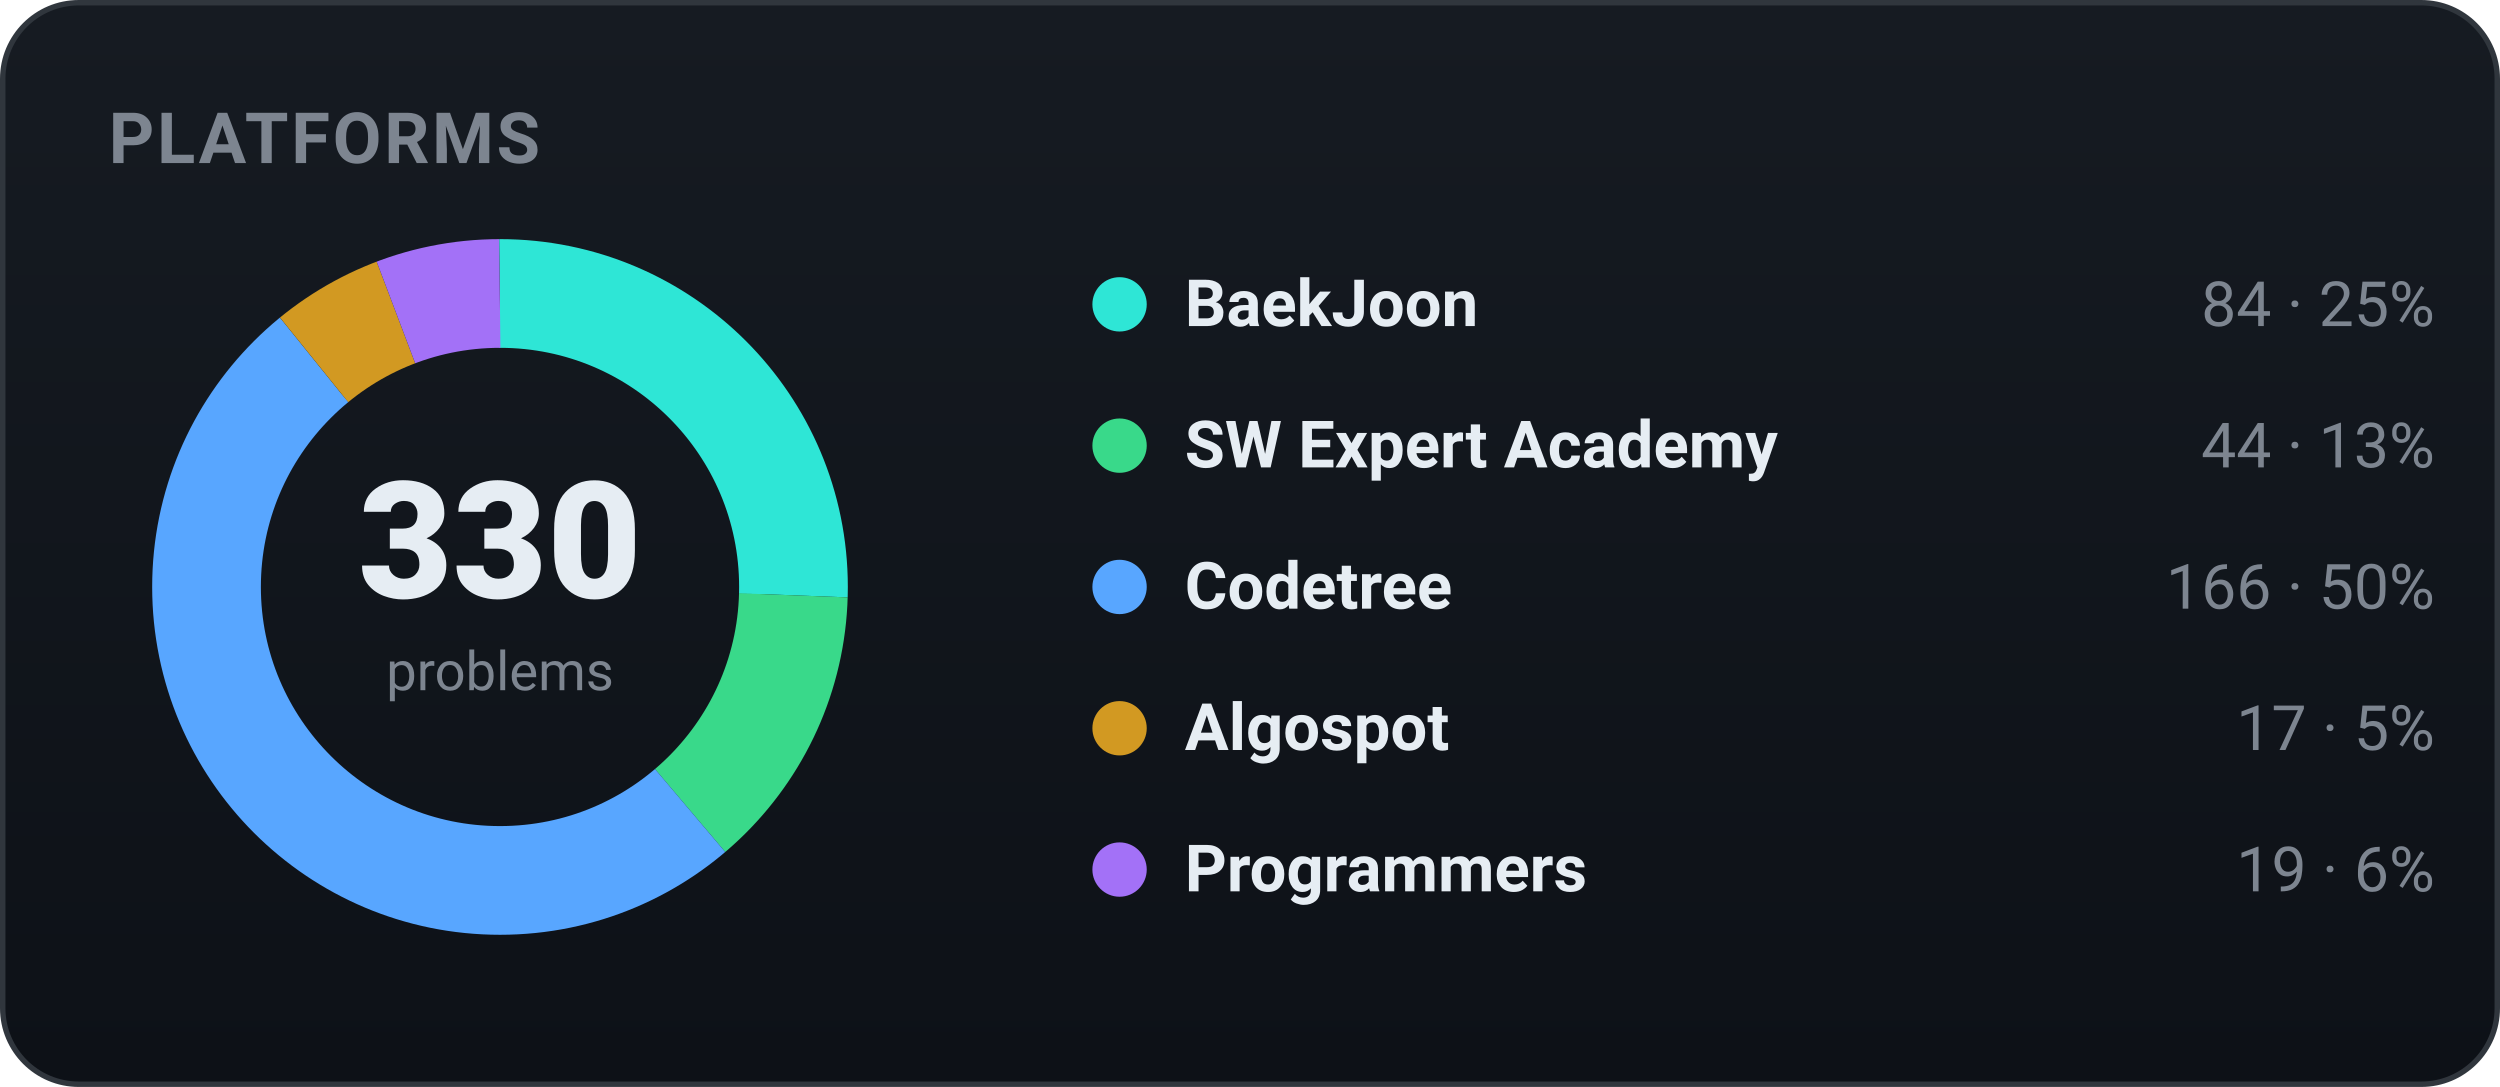
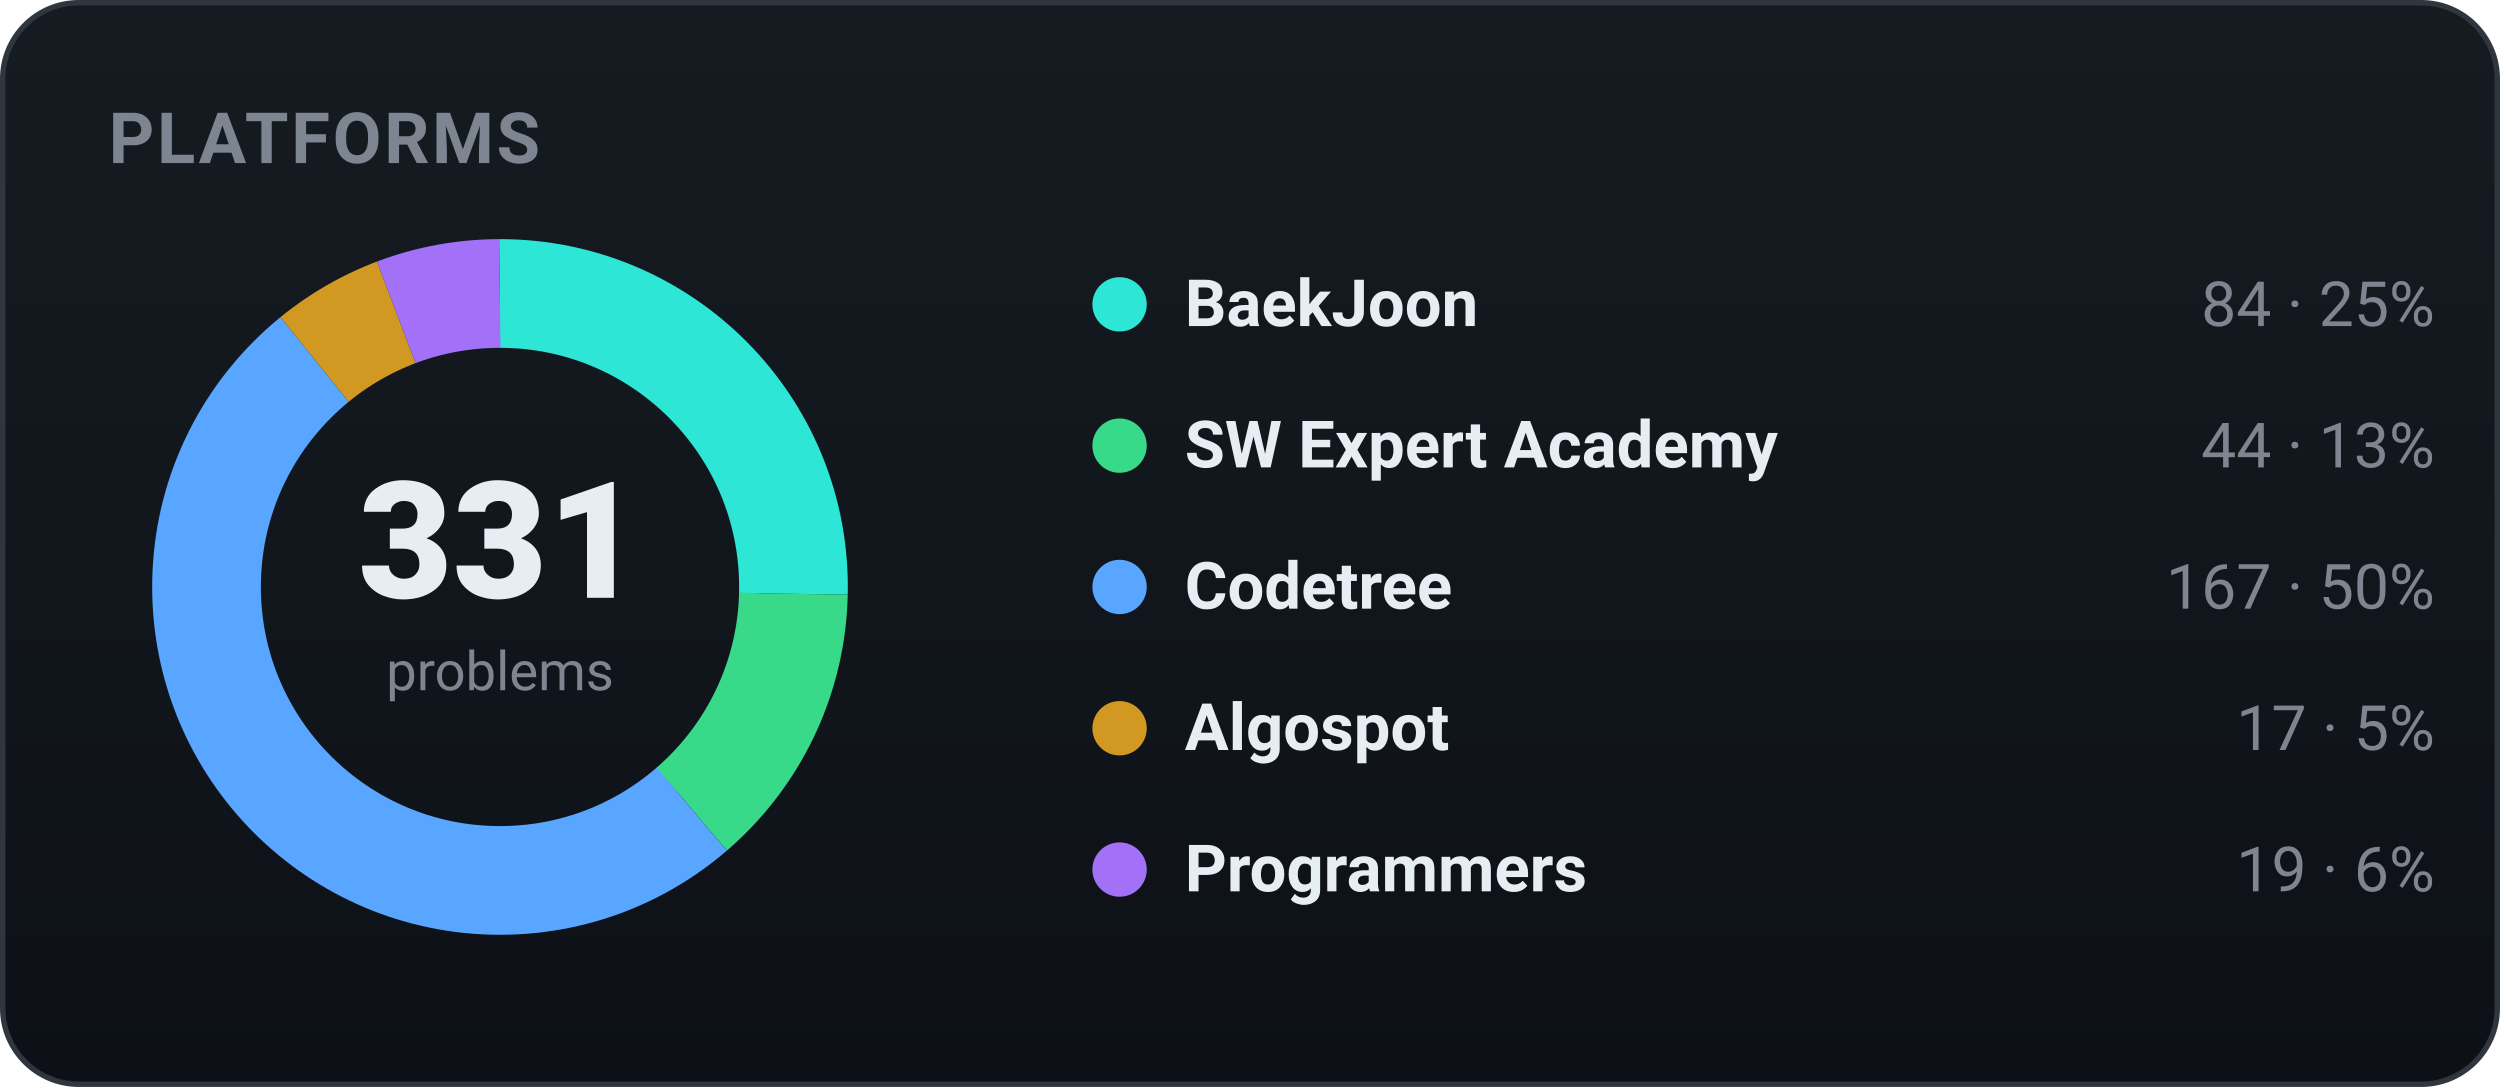
<svg xmlns="http://www.w3.org/2000/svg" width="460" height="200" viewBox="0 0 460 200" role="img" font-family="-apple-system,BlinkMacSystemFont,'Segoe UI',Roboto,'Apple SD Gothic Neo','Malgun Gothic',sans-serif">
  <defs>
    <linearGradient id="bgg" x1="0" y1="0" x2="0" y2="1">
      <stop offset="0" stop-color="#161b22" />
      <stop offset="1" stop-color="#0d1117" />
    </linearGradient>
  </defs>
  <rect x="0.5" y="0.5" width="459" height="199" rx="14" fill="url(#bgg)" stroke="#30363d" />
  <text x="20" y="30" font-family="-apple-system,BlinkMacSystemFont,'Segoe UI',Roboto,'Apple SD Gothic Neo','Malgun Gothic',sans-serif" font-size="13" font-weight="700" fill="#7d8590" letter-spacing="0.5">PLATFORMS</text>
-   <circle cx="92" cy="108" r="54" fill="none" stroke="#2ee6d6" stroke-width="20" stroke-dasharray="86.37 252.93" stroke-dashoffset="-0.00" transform="rotate(-90 92 108)" />
-   <circle cx="92" cy="108" r="54" fill="none" stroke="#39d98a" stroke-width="20" stroke-dasharray="45.24 294.05" stroke-dashoffset="-86.37" transform="rotate(-90 92 108)" />
-   <circle cx="92" cy="108" r="54" fill="none" stroke="#58a6ff" stroke-width="20" stroke-dasharray="170.67 168.62" stroke-dashoffset="-131.60" transform="rotate(-90 92 108)" />
-   <circle cx="92" cy="108" r="54" fill="none" stroke="#d29922" stroke-width="20" stroke-dasharray="17.48 321.81" stroke-dashoffset="-302.28" transform="rotate(-90 92 108)" />
-   <circle cx="92" cy="108" r="54" fill="none" stroke="#a371f7" stroke-width="20" stroke-dasharray="19.53 319.76" stroke-dashoffset="-319.76" transform="rotate(-90 92 108)" />
-   <text x="92" y="110" text-anchor="middle" font-size="30" font-weight="800" fill="#e6edf3">330</text>
+   <circle cx="92" cy="108" r="54" fill="none" stroke="#2ee6d6" stroke-width="20" stroke-dasharray="86.10 253.19" stroke-dashoffset="-0.00" transform="rotate(-90 92 108)" />
+   <circle cx="92" cy="108" r="54" fill="none" stroke="#39d98a" stroke-width="20" stroke-dasharray="45.10 294.19" stroke-dashoffset="-86.10" transform="rotate(-90 92 108)" />
+   <circle cx="92" cy="108" r="54" fill="none" stroke="#58a6ff" stroke-width="20" stroke-dasharray="171.18 168.11" stroke-dashoffset="-131.21" transform="rotate(-90 92 108)" />
+   <circle cx="92" cy="108" r="54" fill="none" stroke="#d29922" stroke-width="20" stroke-dasharray="17.43 321.87" stroke-dashoffset="-302.39" transform="rotate(-90 92 108)" />
+   <circle cx="92" cy="108" r="54" fill="none" stroke="#a371f7" stroke-width="20" stroke-dasharray="19.48 319.82" stroke-dashoffset="-319.82" transform="rotate(-90 92 108)" />
+   <text x="92" y="110" text-anchor="middle" font-size="30" font-weight="800" fill="#e6edf3">331</text>
  <text x="92" y="127" text-anchor="middle" font-size="10" fill="#7d8590">problems</text>
  <circle cx="206" cy="56" r="5" fill="#2ee6d6" />
  <text x="218" y="60" font-size="12" font-weight="600" fill="#e6edf3">BaekJoon</text>
  <text x="448" y="60" text-anchor="end" font-size="11.5" fill="#7d8590">84 · 25%</text>
  <circle cx="206" cy="82" r="5" fill="#39d98a" />
  <text x="218" y="86" font-size="12" font-weight="600" fill="#e6edf3">SW Expert Academy</text>
  <text x="448" y="86" text-anchor="end" font-size="11.5" fill="#7d8590">44 · 13%</text>
  <circle cx="206" cy="108" r="5" fill="#58a6ff" />
  <text x="218" y="112" font-size="12" font-weight="600" fill="#e6edf3">Codetree</text>
-   <text x="448" y="112" text-anchor="end" font-size="11.5" fill="#7d8590">166 · 50%</text>
+   <text x="448" y="112" text-anchor="end" font-size="11.5" fill="#7d8590">167 · 50%</text>
  <circle cx="206" cy="134" r="5" fill="#d29922" />
  <text x="218" y="138" font-size="12" font-weight="600" fill="#e6edf3">Algospot</text>
  <text x="448" y="138" text-anchor="end" font-size="11.5" fill="#7d8590">17 · 5%</text>
  <circle cx="206" cy="160" r="5" fill="#a371f7" />
  <text x="218" y="164" font-size="12" font-weight="600" fill="#e6edf3">Programmers</text>
  <text x="448" y="164" text-anchor="end" font-size="11.5" fill="#7d8590">19 · 6%</text>
</svg>
